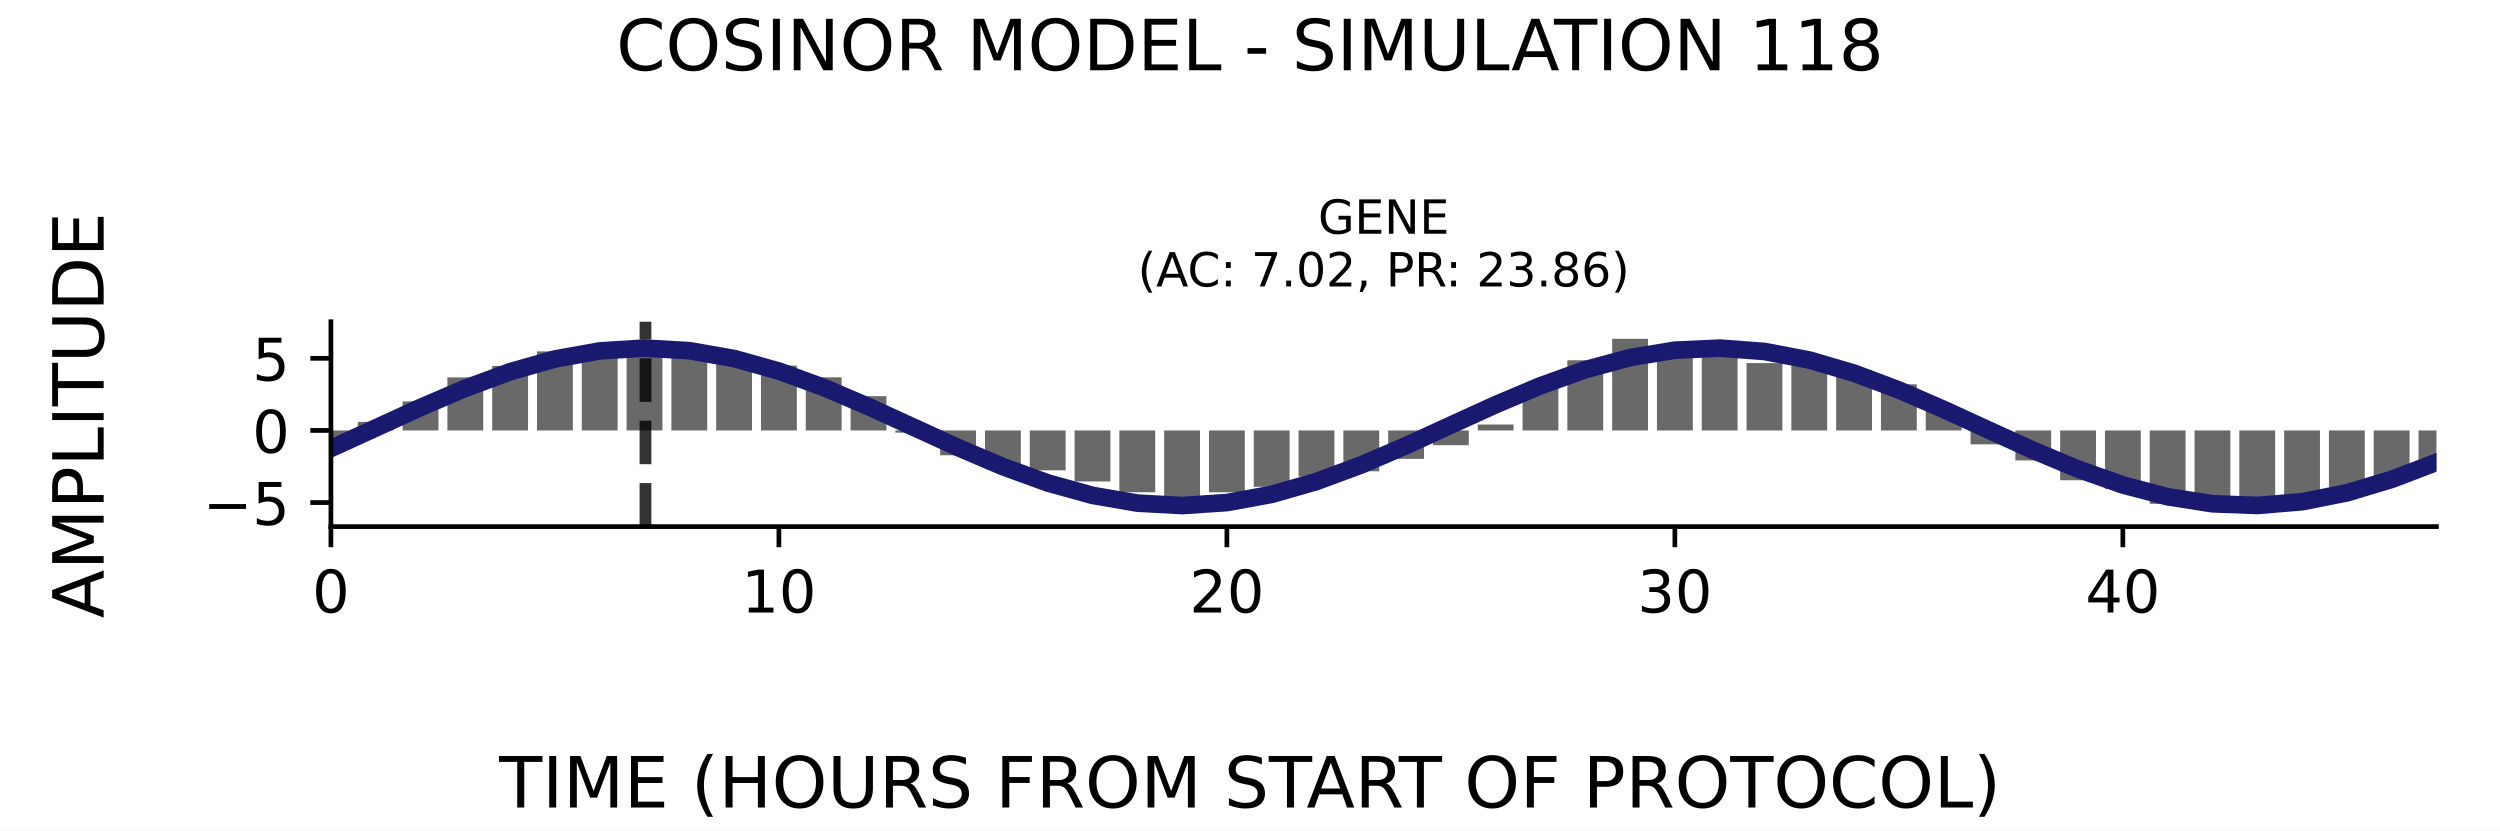
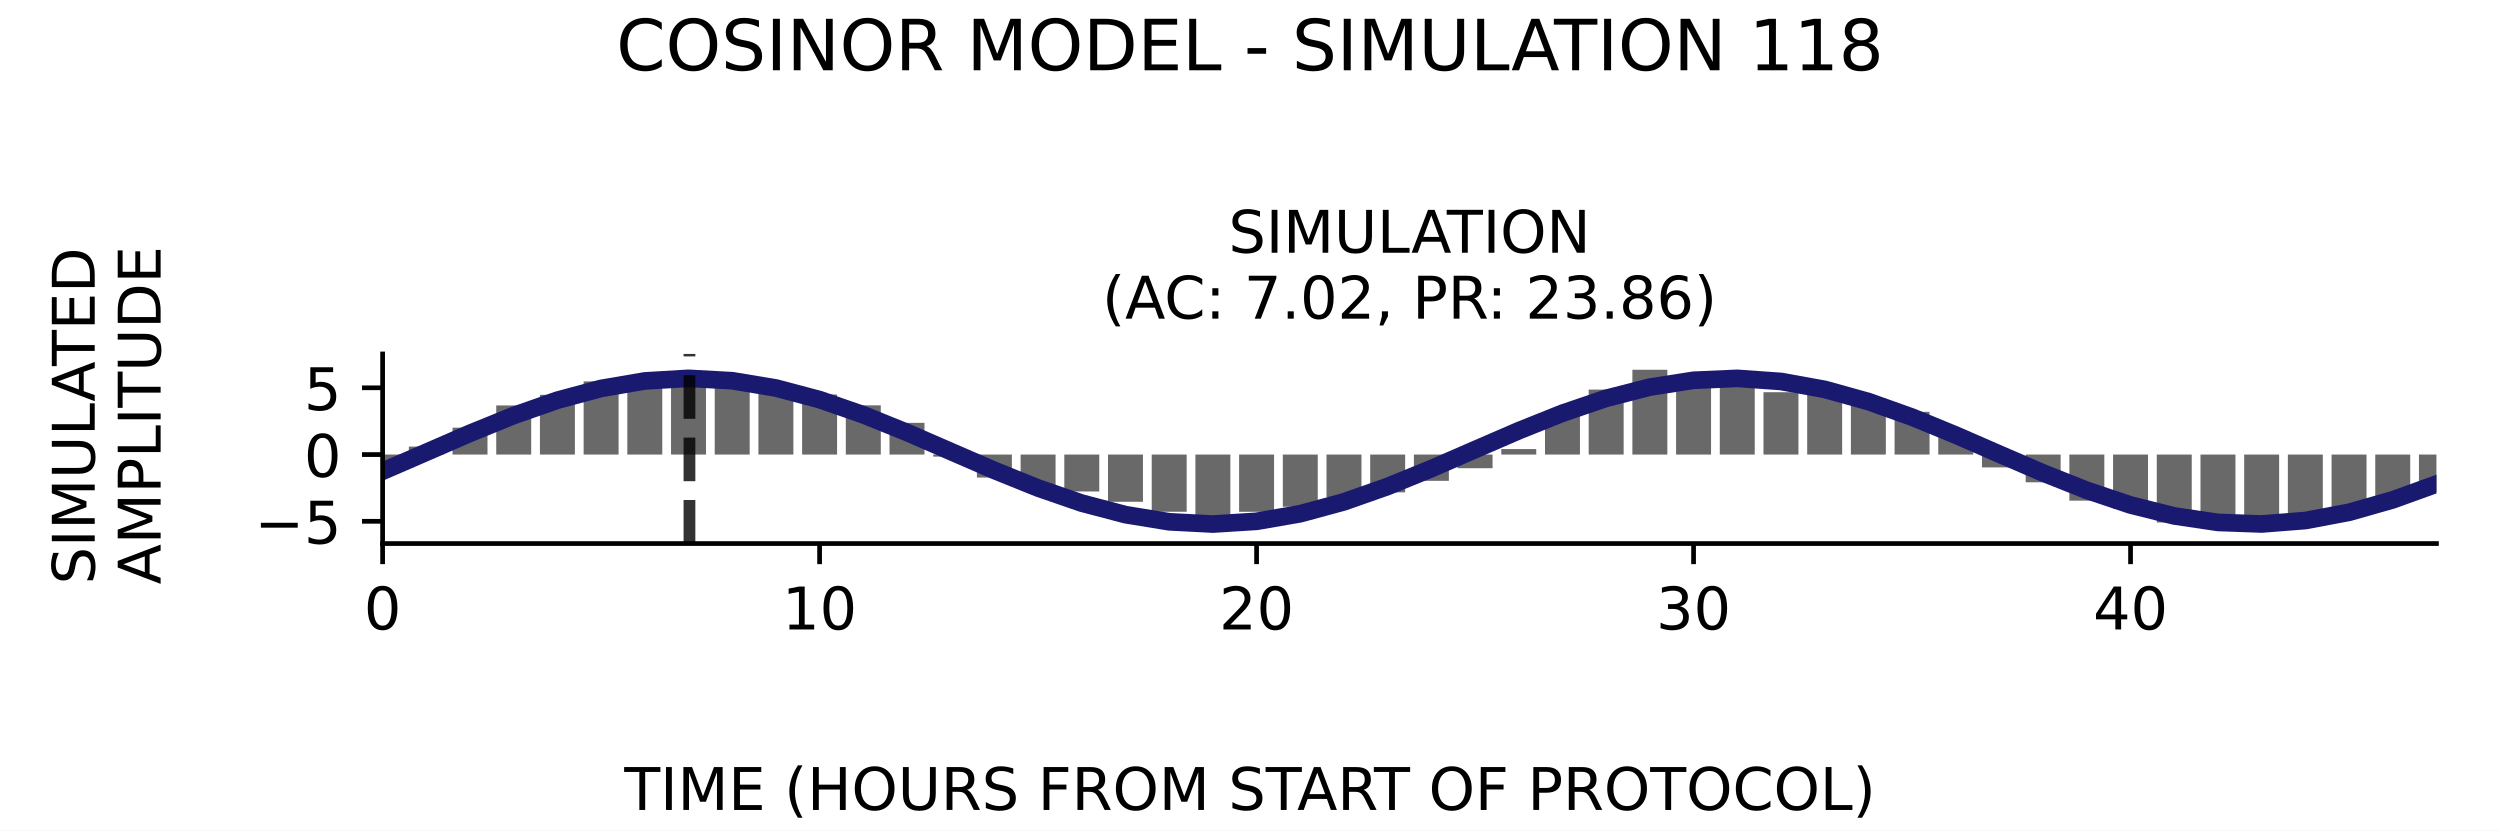
<svg xmlns="http://www.w3.org/2000/svg" xmlns:xlink="http://www.w3.org/1999/xlink" width="424.8pt" height="141.12pt" viewBox="0 0 424.8 141.12" version="1.1">
  <defs>
    <style type="text/css">*{stroke-linejoin: round; stroke-linecap: butt}</style>
  </defs>
  <g id="figure_1">
    <g id="patch_1">
      <path d="M 0 141.12  L 424.8 141.12  L 424.8 0  L 0 0  z " style="fill: #ffffff" />
    </g>
    <g id="axes_1">
      <g id="patch_2">
-         <path d="M 56.23 89.48  L 414 89.48  L 414 54.672  L 56.23 54.672  z " style="fill: #ffffff" />
+         <path d="M 65.014 92.36  L 414 92.36  L 414 60.144  L 65.014 60.144  z " style="fill: #ffffff" />
      </g>
      <g id="patch_3">
-         <path d="M 53.185 73.141  L 59.275 73.141  L 59.275 75.785  L 53.185 75.785  z " clip-path="url(#p30d9e17bf3)" style="fill: #696969" />
+         <path d="M 62.044 77.238  L 67.984 77.238  L 67.984 79.685  L 62.044 79.685  z " clip-path="url(#p17a1e6f618)" style="fill: #696969" />
      </g>
      <g id="patch_4">
-         <path d="M 60.797 73.141  L 66.887 73.141  L 66.887 71.679  L 60.797 71.679  z " clip-path="url(#p30d9e17bf3)" style="fill: #696969" />
+         <path d="M 69.469 77.238  L 75.409 77.238  L 75.409 75.885  L 69.469 75.885  z " clip-path="url(#p17a1e6f618)" style="fill: #696969" />
      </g>
      <g id="patch_5">
-         <path d="M 68.409 73.141  L 74.499 73.141  L 74.499 68.205  L 68.409 68.205  z " clip-path="url(#p30d9e17bf3)" style="fill: #696969" />
+         <path d="M 76.894 77.238  L 82.835 77.238  L 82.835 72.669  L 76.894 72.669  z " clip-path="url(#p17a1e6f618)" style="fill: #696969" />
      </g>
      <g id="patch_6">
-         <path d="M 76.022 73.141  L 82.111 73.141  L 82.111 64.124  L 76.022 64.124  z " clip-path="url(#p30d9e17bf3)" style="fill: #696969" />
+         <path d="M 84.32 77.238  L 90.26 77.238  L 90.26 68.893  L 84.32 68.893  z " clip-path="url(#p17a1e6f618)" style="fill: #696969" />
      </g>
      <g id="patch_7">
-         <path d="M 83.634 73.141  L 89.723 73.141  L 89.723 62.175  L 83.634 62.175  z " clip-path="url(#p30d9e17bf3)" style="fill: #696969" />
+         <path d="M 91.745 77.238  L 97.685 77.238  L 97.685 67.088  L 91.745 67.088  z " clip-path="url(#p17a1e6f618)" style="fill: #696969" />
      </g>
      <g id="patch_8">
-         <path d="M 91.246 73.141  L 97.335 73.141  L 97.335 59.709  L 91.246 59.709  z " clip-path="url(#p30d9e17bf3)" style="fill: #696969" />
+         <path d="M 99.17 77.238  L 105.11 77.238  L 105.11 64.805  L 99.17 64.805  z " clip-path="url(#p17a1e6f618)" style="fill: #696969" />
      </g>
      <g id="patch_9">
-         <path d="M 98.858 73.141  L 104.948 73.141  L 104.948 59.707  L 98.858 59.707  z " clip-path="url(#p30d9e17bf3)" style="fill: #696969" />
+         <path d="M 106.595 77.238  L 112.535 77.238  L 112.535 64.804  L 106.595 64.804  z " clip-path="url(#p17a1e6f618)" style="fill: #696969" />
      </g>
      <g id="patch_10">
-         <path d="M 106.47 73.141  L 112.56 73.141  L 112.56 59.63  L 106.47 59.63  z " clip-path="url(#p30d9e17bf3)" style="fill: #696969" />
+         <path d="M 114.021 77.238  L 119.961 77.238  L 119.961 64.733  L 114.021 64.733  z " clip-path="url(#p17a1e6f618)" style="fill: #696969" />
      </g>
      <g id="patch_11">
-         <path d="M 114.082 73.141  L 120.172 73.141  L 120.172 60.809  L 114.082 60.809  z " clip-path="url(#p30d9e17bf3)" style="fill: #696969" />
+         <path d="M 121.446 77.238  L 127.386 77.238  L 127.386 65.824  L 121.446 65.824  z " clip-path="url(#p17a1e6f618)" style="fill: #696969" />
      </g>
      <g id="patch_12">
-         <path d="M 121.694 73.141  L 127.784 73.141  L 127.784 61.361  L 121.694 61.361  z " clip-path="url(#p30d9e17bf3)" style="fill: #696969" />
+         <path d="M 128.871 77.238  L 134.811 77.238  L 134.811 66.335  L 128.871 66.335  z " clip-path="url(#p17a1e6f618)" style="fill: #696969" />
      </g>
      <g id="patch_13">
-         <path d="M 129.306 73.141  L 135.396 73.141  L 135.396 62.121  L 129.306 62.121  z " clip-path="url(#p30d9e17bf3)" style="fill: #696969" />
+         <path d="M 136.296 77.238  L 142.236 77.238  L 142.236 67.038  L 136.296 67.038  z " clip-path="url(#p17a1e6f618)" style="fill: #696969" />
      </g>
      <g id="patch_14">
-         <path d="M 136.919 73.141  L 143.008 73.141  L 143.008 64.106  L 136.919 64.106  z " clip-path="url(#p30d9e17bf3)" style="fill: #696969" />
+         <path d="M 143.721 77.238  L 149.662 77.238  L 149.662 68.876  L 143.721 68.876  z " clip-path="url(#p17a1e6f618)" style="fill: #696969" />
      </g>
      <g id="patch_15">
-         <path d="M 144.531 73.141  L 150.62 73.141  L 150.62 67.318  L 144.531 67.318  z " clip-path="url(#p30d9e17bf3)" style="fill: #696969" />
+         <path d="M 151.147 77.238  L 157.087 77.238  L 157.087 71.849  L 151.147 71.849  z " clip-path="url(#p17a1e6f618)" style="fill: #696969" />
      </g>
      <g id="patch_16">
-         <path d="M 152.143 73.141  L 158.233 73.141  L 158.233 73.52  L 152.143 73.52  z " clip-path="url(#p30d9e17bf3)" style="fill: #696969" />
+         <path d="M 158.572 77.238  L 164.512 77.238  L 164.512 77.589  L 158.572 77.589  z " clip-path="url(#p17a1e6f618)" style="fill: #696969" />
      </g>
      <g id="patch_17">
-         <path d="M 159.755 73.141  L 165.845 73.141  L 165.845 77.361  L 159.755 77.361  z " clip-path="url(#p30d9e17bf3)" style="fill: #696969" />
+         <path d="M 165.997 77.238  L 171.937 77.238  L 171.937 81.144  L 165.997 81.144  z " clip-path="url(#p17a1e6f618)" style="fill: #696969" />
      </g>
      <g id="patch_18">
-         <path d="M 167.367 73.141  L 173.457 73.141  L 173.457 79.718  L 167.367 79.718  z " clip-path="url(#p30d9e17bf3)" style="fill: #696969" />
+         <path d="M 173.422 77.238  L 179.363 77.238  L 179.363 83.325  L 173.422 83.325  z " clip-path="url(#p17a1e6f618)" style="fill: #696969" />
      </g>
      <g id="patch_19">
-         <path d="M 174.979 73.141  L 181.069 73.141  L 181.069 79.919  L 174.979 79.919  z " clip-path="url(#p30d9e17bf3)" style="fill: #696969" />
+         <path d="M 180.848 77.238  L 186.788 77.238  L 186.788 83.511  L 180.848 83.511  z " clip-path="url(#p17a1e6f618)" style="fill: #696969" />
      </g>
      <g id="patch_20">
-         <path d="M 182.591 73.141  L 188.681 73.141  L 188.681 81.812  L 182.591 81.812  z " clip-path="url(#p30d9e17bf3)" style="fill: #696969" />
+         <path d="M 188.273 77.238  L 194.213 77.238  L 194.213 85.263  L 188.273 85.263  z " clip-path="url(#p17a1e6f618)" style="fill: #696969" />
      </g>
      <g id="patch_21">
-         <path d="M 190.203 73.141  L 196.293 73.141  L 196.293 83.642  L 190.203 83.642  z " clip-path="url(#p30d9e17bf3)" style="fill: #696969" />
+         <path d="M 195.698 77.238  L 201.638 77.238  L 201.638 86.957  L 195.698 86.957  z " clip-path="url(#p17a1e6f618)" style="fill: #696969" />
      </g>
      <g id="patch_22">
-         <path d="M 197.816 73.141  L 203.905 73.141  L 203.905 85.219  L 197.816 85.219  z " clip-path="url(#p30d9e17bf3)" style="fill: #696969" />
+         <path d="M 203.123 77.238  L 209.064 77.238  L 209.064 88.416  L 203.123 88.416  z " clip-path="url(#p17a1e6f618)" style="fill: #696969" />
      </g>
      <g id="patch_23">
-         <path d="M 205.428 73.141  L 211.517 73.141  L 211.517 83.65  L 205.428 83.65  z " clip-path="url(#p30d9e17bf3)" style="fill: #696969" />
+         <path d="M 210.549 77.238  L 216.489 77.238  L 216.489 86.965  L 210.549 86.965  z " clip-path="url(#p17a1e6f618)" style="fill: #696969" />
      </g>
      <g id="patch_24">
-         <path d="M 213.04 73.141  L 219.13 73.141  L 219.13 82.718  L 213.04 82.718  z " clip-path="url(#p30d9e17bf3)" style="fill: #696969" />
+         <path d="M 217.974 77.238  L 223.914 77.238  L 223.914 86.102  L 217.974 86.102  z " clip-path="url(#p17a1e6f618)" style="fill: #696969" />
      </g>
      <g id="patch_25">
-         <path d="M 220.652 73.141  L 226.742 73.141  L 226.742 80.997  L 220.652 80.997  z " clip-path="url(#p30d9e17bf3)" style="fill: #696969" />
+         <path d="M 225.399 77.238  L 231.339 77.238  L 231.339 84.508  L 225.399 84.508  z " clip-path="url(#p17a1e6f618)" style="fill: #696969" />
      </g>
      <g id="patch_26">
-         <path d="M 228.264 73.141  L 234.354 73.141  L 234.354 80.081  L 228.264 80.081  z " clip-path="url(#p30d9e17bf3)" style="fill: #696969" />
+         <path d="M 232.824 77.238  L 238.764 77.238  L 238.764 83.661  L 232.824 83.661  z " clip-path="url(#p17a1e6f618)" style="fill: #696969" />
      </g>
      <g id="patch_27">
-         <path d="M 235.876 73.141  L 241.966 73.141  L 241.966 77.967  L 235.876 77.967  z " clip-path="url(#p30d9e17bf3)" style="fill: #696969" />
+         <path d="M 240.25 77.238  L 246.19 77.238  L 246.19 81.704  L 240.25 81.704  z " clip-path="url(#p17a1e6f618)" style="fill: #696969" />
      </g>
      <g id="patch_28">
-         <path d="M 243.488 73.141  L 249.578 73.141  L 249.578 75.648  L 243.488 75.648  z " clip-path="url(#p30d9e17bf3)" style="fill: #696969" />
+         <path d="M 247.675 77.238  L 253.615 77.238  L 253.615 79.558  L 247.675 79.558  z " clip-path="url(#p17a1e6f618)" style="fill: #696969" />
      </g>
      <g id="patch_29">
-         <path d="M 251.1 73.141  L 257.19 73.141  L 257.19 72.136  L 251.1 72.136  z " clip-path="url(#p30d9e17bf3)" style="fill: #696969" />
+         <path d="M 255.1 77.238  L 261.04 77.238  L 261.04 76.308  L 255.1 76.308  z " clip-path="url(#p17a1e6f618)" style="fill: #696969" />
      </g>
      <g id="patch_30">
-         <path d="M 258.713 73.141  L 264.802 73.141  L 264.802 65.937  L 258.713 65.937  z " clip-path="url(#p30d9e17bf3)" style="fill: #696969" />
+         <path d="M 262.525 77.238  L 268.465 77.238  L 268.465 70.57  L 262.525 70.57  z " clip-path="url(#p17a1e6f618)" style="fill: #696969" />
      </g>
      <g id="patch_31">
-         <path d="M 266.325 73.141  L 272.414 73.141  L 272.414 61.215  L 266.325 61.215  z " clip-path="url(#p30d9e17bf3)" style="fill: #696969" />
+         <path d="M 269.95 77.238  L 275.891 77.238  L 275.891 66.2  L 269.95 66.2  z " clip-path="url(#p17a1e6f618)" style="fill: #696969" />
      </g>
      <g id="patch_32">
-         <path d="M 273.937 73.141  L 280.027 73.141  L 280.027 57.573  L 273.937 57.573  z " clip-path="url(#p30d9e17bf3)" style="fill: #696969" />
+         <path d="M 277.376 77.238  L 283.316 77.238  L 283.316 62.829  L 277.376 62.829  z " clip-path="url(#p17a1e6f618)" style="fill: #696969" />
      </g>
      <g id="patch_33">
-         <path d="M 281.549 73.141  L 287.639 73.141  L 287.639 59.111  L 281.549 59.111  z " clip-path="url(#p30d9e17bf3)" style="fill: #696969" />
+         <path d="M 284.801 77.238  L 290.741 77.238  L 290.741 64.253  L 284.801 64.253  z " clip-path="url(#p17a1e6f618)" style="fill: #696969" />
      </g>
      <g id="patch_34">
-         <path d="M 289.161 73.141  L 295.251 73.141  L 295.251 59.95  L 289.161 59.95  z " clip-path="url(#p30d9e17bf3)" style="fill: #696969" />
+         <path d="M 292.226 77.238  L 298.166 77.238  L 298.166 65.029  L 292.226 65.029  z " clip-path="url(#p17a1e6f618)" style="fill: #696969" />
      </g>
      <g id="patch_35">
-         <path d="M 296.773 73.141  L 302.863 73.141  L 302.863 61.697  L 296.773 61.697  z " clip-path="url(#p30d9e17bf3)" style="fill: #696969" />
+         <path d="M 299.651 77.238  L 305.592 77.238  L 305.592 66.646  L 299.651 66.646  z " clip-path="url(#p17a1e6f618)" style="fill: #696969" />
      </g>
      <g id="patch_36">
-         <path d="M 304.385 73.141  L 310.475 73.141  L 310.475 62.008  L 304.385 62.008  z " clip-path="url(#p30d9e17bf3)" style="fill: #696969" />
+         <path d="M 307.077 77.238  L 313.017 77.238  L 313.017 66.933  L 307.077 66.933  z " clip-path="url(#p17a1e6f618)" style="fill: #696969" />
      </g>
      <g id="patch_37">
-         <path d="M 311.997 73.141  L 318.087 73.141  L 318.087 62.851  L 311.997 62.851  z " clip-path="url(#p30d9e17bf3)" style="fill: #696969" />
+         <path d="M 314.502 77.238  L 320.442 77.238  L 320.442 67.714  L 314.502 67.714  z " clip-path="url(#p17a1e6f618)" style="fill: #696969" />
      </g>
      <g id="patch_38">
-         <path d="M 319.61 73.141  L 325.699 73.141  L 325.699 65.302  L 319.61 65.302  z " clip-path="url(#p30d9e17bf3)" style="fill: #696969" />
+         <path d="M 321.927 77.238  L 327.867 77.238  L 327.867 69.983  L 321.927 69.983  z " clip-path="url(#p17a1e6f618)" style="fill: #696969" />
      </g>
      <g id="patch_39">
-         <path d="M 327.222 73.141  L 333.311 73.141  L 333.311 69.464  L 327.222 69.464  z " clip-path="url(#p30d9e17bf3)" style="fill: #696969" />
+         <path d="M 329.352 77.238  L 335.293 77.238  L 335.293 73.835  L 329.352 73.835  z " clip-path="url(#p17a1e6f618)" style="fill: #696969" />
      </g>
      <g id="patch_40">
-         <path d="M 334.834 73.141  L 340.924 73.141  L 340.924 75.5  L 334.834 75.5  z " clip-path="url(#p30d9e17bf3)" style="fill: #696969" />
+         <path d="M 336.778 77.238  L 342.718 77.238  L 342.718 79.421  L 336.778 79.421  z " clip-path="url(#p17a1e6f618)" style="fill: #696969" />
      </g>
      <g id="patch_41">
-         <path d="M 342.446 73.141  L 348.536 73.141  L 348.536 78.235  L 342.446 78.235  z " clip-path="url(#p30d9e17bf3)" style="fill: #696969" />
+         <path d="M 344.203 77.238  L 350.143 77.238  L 350.143 81.952  L 344.203 81.952  z " clip-path="url(#p17a1e6f618)" style="fill: #696969" />
      </g>
      <g id="patch_42">
-         <path d="M 350.058 73.141  L 356.148 73.141  L 356.148 81.603  L 350.058 81.603  z " clip-path="url(#p30d9e17bf3)" style="fill: #696969" />
+         <path d="M 351.628 77.238  L 357.568 77.238  L 357.568 85.07  L 351.628 85.07  z " clip-path="url(#p17a1e6f618)" style="fill: #696969" />
      </g>
      <g id="patch_43">
-         <path d="M 357.67 73.141  L 363.76 73.141  L 363.76 83.064  L 357.67 83.064  z " clip-path="url(#p30d9e17bf3)" style="fill: #696969" />
+         <path d="M 359.053 77.238  L 364.993 77.238  L 364.993 86.421  L 359.053 86.421  z " clip-path="url(#p17a1e6f618)" style="fill: #696969" />
      </g>
      <g id="patch_44">
-         <path d="M 365.282 73.141  L 371.372 73.141  L 371.372 85.615  L 365.282 85.615  z " clip-path="url(#p30d9e17bf3)" style="fill: #696969" />
+         <path d="M 366.479 77.238  L 372.419 77.238  L 372.419 88.783  L 366.479 88.783  z " clip-path="url(#p17a1e6f618)" style="fill: #696969" />
      </g>
      <g id="patch_45">
-         <path d="M 372.895 73.141  L 378.984 73.141  L 378.984 86.579  L 372.895 86.579  z " clip-path="url(#p30d9e17bf3)" style="fill: #696969" />
+         <path d="M 373.904 77.238  L 379.844 77.238  L 379.844 89.675  L 373.904 89.675  z " clip-path="url(#p17a1e6f618)" style="fill: #696969" />
      </g>
      <g id="patch_46">
-         <path d="M 380.507 73.141  L 386.596 73.141  L 386.596 86.446  L 380.507 86.446  z " clip-path="url(#p30d9e17bf3)" style="fill: #696969" />
+         <path d="M 381.329 77.238  L 387.269 77.238  L 387.269 89.552  L 381.329 89.552  z " clip-path="url(#p17a1e6f618)" style="fill: #696969" />
      </g>
      <g id="patch_47">
-         <path d="M 388.119 73.141  L 394.208 73.141  L 394.208 85.533  L 388.119 85.533  z " clip-path="url(#p30d9e17bf3)" style="fill: #696969" />
+         <path d="M 388.754 77.238  L 394.694 77.238  L 394.694 88.707  L 388.754 88.707  z " clip-path="url(#p17a1e6f618)" style="fill: #696969" />
      </g>
      <g id="patch_48">
-         <path d="M 395.731 73.141  L 401.821 73.141  L 401.821 82.833  L 395.731 82.833  z " clip-path="url(#p30d9e17bf3)" style="fill: #696969" />
+         <path d="M 396.179 77.238  L 402.12 77.238  L 402.12 86.208  L 396.179 86.208  z " clip-path="url(#p17a1e6f618)" style="fill: #696969" />
      </g>
      <g id="patch_49">
-         <path d="M 403.343 73.141  L 409.433 73.141  L 409.433 80.921  L 403.343 80.921  z " clip-path="url(#p30d9e17bf3)" style="fill: #696969" />
+         <path d="M 403.605 77.238  L 409.545 77.238  L 409.545 84.438  L 403.605 84.438  z " clip-path="url(#p17a1e6f618)" style="fill: #696969" />
      </g>
      <g id="patch_50">
-         <path d="M 410.955 73.141  L 417.045 73.141  L 417.045 80.006  L 410.955 80.006  z " clip-path="url(#p30d9e17bf3)" style="fill: #696969" />
+         <path d="M 411.03 77.238  L 416.97 77.238  L 416.97 83.591  L 411.03 83.591  z " clip-path="url(#p17a1e6f618)" style="fill: #696969" />
      </g>
      <g id="matplotlib.axis_1">
        <g id="xtick_1">
          <g id="line2d_1">
            <defs>
-               <path id="m5e775dc70c" d="M 0 0  L 0 3.5  " style="stroke: #000000; stroke-width: 0.8" />
+               <path id="m13b8c0cdf6" d="M 0 0  L 0 3.5  " style="stroke: #000000; stroke-width: 0.8" />
            </defs>
            <g>
-               <use xlink:href="#m5e775dc70c" x="56.23" y="89.48" style="stroke: #000000; stroke-width: 0.8" />
+               <use xlink:href="#m13b8c0cdf6" x="65.014" y="92.36" style="stroke: #000000; stroke-width: 0.8" />
            </g>
          </g>
          <g id="text_1">
-             <g transform="translate(53.04875 104.0784) scale(0.1 -0.1)">
+             <g transform="translate(61.83275 106.9584) scale(0.1 -0.1)">
              <defs>
                <path id="DejaVuSans-30" d="M 2034 4250  Q 1547 4250 1301 3770  Q 1056 3291 1056 2328  Q 1056 1369 1301 889  Q 1547 409 2034 409  Q 2525 409 2770 889  Q 3016 1369 3016 2328  Q 3016 3291 2770 3770  Q 2525 4250 2034 4250  z M 2034 4750  Q 2819 4750 3233 4129  Q 3647 3509 3647 2328  Q 3647 1150 3233 529  Q 2819 -91 2034 -91  Q 1250 -91 836 529  Q 422 1150 422 2328  Q 422 3509 836 4129  Q 1250 4750 2034 4750  z " transform="scale(0.015625)" />
              </defs>
              <use xlink:href="#DejaVuSans-30" />
            </g>
          </g>
        </g>
        <g id="xtick_2">
          <g id="line2d_2">
            <g>
-               <use xlink:href="#m5e775dc70c" x="132.351" y="89.48" style="stroke: #000000; stroke-width: 0.8" />
+               <use xlink:href="#m13b8c0cdf6" x="139.266" y="92.36" style="stroke: #000000; stroke-width: 0.8" />
            </g>
          </g>
          <g id="text_2">
-             <g transform="translate(125.9888 104.0784) scale(0.1 -0.1)">
+             <g transform="translate(132.9038 106.9584) scale(0.1 -0.1)">
              <defs>
                <path id="DejaVuSans-31" d="M 794 531  L 1825 531  L 1825 4091  L 703 3866  L 703 4441  L 1819 4666  L 2450 4666  L 2450 531  L 3481 531  L 3481 0  L 794 0  L 794 531  z " transform="scale(0.015625)" />
              </defs>
              <use xlink:href="#DejaVuSans-31" />
              <use xlink:href="#DejaVuSans-30" x="63.623" />
            </g>
          </g>
        </g>
        <g id="xtick_3">
          <g id="line2d_3">
            <g>
-               <use xlink:href="#m5e775dc70c" x="208.473" y="89.48" style="stroke: #000000; stroke-width: 0.8" />
+               <use xlink:href="#m13b8c0cdf6" x="213.519" y="92.36" style="stroke: #000000; stroke-width: 0.8" />
            </g>
          </g>
          <g id="text_3">
-             <g transform="translate(202.1101 104.0784) scale(0.1 -0.1)">
+             <g transform="translate(207.1562 106.9584) scale(0.1 -0.1)">
              <defs>
                <path id="DejaVuSans-32" d="M 1228 531  L 3431 531  L 3431 0  L 469 0  L 469 531  Q 828 903 1448 1529  Q 2069 2156 2228 2338  Q 2531 2678 2651 2914  Q 2772 3150 2772 3378  Q 2772 3750 2511 3984  Q 2250 4219 1831 4219  Q 1534 4219 1204 4116  Q 875 4013 500 3803  L 500 4441  Q 881 4594 1212 4672  Q 1544 4750 1819 4750  Q 2544 4750 2975 4387  Q 3406 4025 3406 3419  Q 3406 3131 3298 2873  Q 3191 2616 2906 2266  Q 2828 2175 2409 1742  Q 1991 1309 1228 531  z " transform="scale(0.015625)" />
              </defs>
              <use xlink:href="#DejaVuSans-32" />
              <use xlink:href="#DejaVuSans-30" x="63.623" />
            </g>
          </g>
        </g>
        <g id="xtick_4">
          <g id="line2d_4">
            <g>
-               <use xlink:href="#m5e775dc70c" x="284.594" y="89.48" style="stroke: #000000; stroke-width: 0.8" />
+               <use xlink:href="#m13b8c0cdf6" x="287.771" y="92.36" style="stroke: #000000; stroke-width: 0.8" />
            </g>
          </g>
          <g id="text_4">
-             <g transform="translate(278.2313 104.0784) scale(0.1 -0.1)">
+             <g transform="translate(281.4085 106.9584) scale(0.1 -0.1)">
              <defs>
                <path id="DejaVuSans-33" d="M 2597 2516  Q 3050 2419 3304 2112  Q 3559 1806 3559 1356  Q 3559 666 3084 287  Q 2609 -91 1734 -91  Q 1441 -91 1130 -33  Q 819 25 488 141  L 488 750  Q 750 597 1062 519  Q 1375 441 1716 441  Q 2309 441 2620 675  Q 2931 909 2931 1356  Q 2931 1769 2642 2001  Q 2353 2234 1838 2234  L 1294 2234  L 1294 2753  L 1863 2753  Q 2328 2753 2575 2939  Q 2822 3125 2822 3475  Q 2822 3834 2567 4026  Q 2313 4219 1838 4219  Q 1578 4219 1281 4162  Q 984 4106 628 3988  L 628 4550  Q 988 4650 1302 4700  Q 1616 4750 1894 4750  Q 2613 4750 3031 4423  Q 3450 4097 3450 3541  Q 3450 3153 3228 2886  Q 3006 2619 2597 2516  z " transform="scale(0.015625)" />
              </defs>
              <use xlink:href="#DejaVuSans-33" />
              <use xlink:href="#DejaVuSans-30" x="63.623" />
            </g>
          </g>
        </g>
        <g id="xtick_5">
          <g id="line2d_5">
            <g>
-               <use xlink:href="#m5e775dc70c" x="360.715" y="89.48" style="stroke: #000000; stroke-width: 0.8" />
+               <use xlink:href="#m13b8c0cdf6" x="362.023" y="92.36" style="stroke: #000000; stroke-width: 0.8" />
            </g>
          </g>
          <g id="text_5">
-             <g transform="translate(354.3526 104.0784) scale(0.1 -0.1)">
+             <g transform="translate(355.6609 106.9584) scale(0.1 -0.1)">
              <defs>
                <path id="DejaVuSans-34" d="M 2419 4116  L 825 1625  L 2419 1625  L 2419 4116  z M 2253 4666  L 3047 4666  L 3047 1625  L 3713 1625  L 3713 1100  L 3047 1100  L 3047 0  L 2419 0  L 2419 1100  L 313 1100  L 313 1709  L 2253 4666  z " transform="scale(0.015625)" />
              </defs>
              <use xlink:href="#DejaVuSans-34" />
              <use xlink:href="#DejaVuSans-30" x="63.623" />
            </g>
          </g>
        </g>
      </g>
      <g id="matplotlib.axis_2">
        <g id="ytick_1">
          <g id="line2d_6">
            <defs>
-               <path id="m8046f2d625" d="M 0 0  L -3.5 0  " style="stroke: #000000; stroke-width: 0.8" />
+               <path id="m0267d50171" d="M 0 0  L -3.5 0  " style="stroke: #000000; stroke-width: 0.8" />
            </defs>
            <g>
-               <use xlink:href="#m8046f2d625" x="56.23" y="85.398" style="stroke: #000000; stroke-width: 0.8" />
+               <use xlink:href="#m0267d50171" x="65.014" y="88.582" style="stroke: #000000; stroke-width: 0.8" />
            </g>
          </g>
          <g id="text_6">
-             <g transform="translate(34.48781 89.19698) scale(0.1 -0.1)">
+             <g transform="translate(43.27181 92.38096) scale(0.1 -0.1)">
              <defs>
                <path id="DejaVuSans-2212" d="M 678 2272  L 4684 2272  L 4684 1741  L 678 1741  L 678 2272  z " transform="scale(0.015625)" />
                <path id="DejaVuSans-35" d="M 691 4666  L 3169 4666  L 3169 4134  L 1269 4134  L 1269 2991  Q 1406 3038 1543 3061  Q 1681 3084 1819 3084  Q 2600 3084 3056 2656  Q 3513 2228 3513 1497  Q 3513 744 3044 326  Q 2575 -91 1722 -91  Q 1428 -91 1123 -41  Q 819 9 494 109  L 494 744  Q 775 591 1075 516  Q 1375 441 1709 441  Q 2250 441 2565 725  Q 2881 1009 2881 1497  Q 2881 1984 2565 2268  Q 2250 2553 1709 2553  Q 1456 2553 1204 2497  Q 953 2441 691 2322  L 691 4666  z " transform="scale(0.015625)" />
              </defs>
              <use xlink:href="#DejaVuSans-2212" />
              <use xlink:href="#DejaVuSans-35" x="83.789" />
            </g>
          </g>
        </g>
        <g id="ytick_2">
          <g id="line2d_7">
            <g>
-               <use xlink:href="#m8046f2d625" x="56.23" y="73.141" style="stroke: #000000; stroke-width: 0.8" />
+               <use xlink:href="#m0267d50171" x="65.014" y="77.238" style="stroke: #000000; stroke-width: 0.8" />
            </g>
          </g>
          <g id="text_7">
-             <g transform="translate(42.8675 76.94007) scale(0.1 -0.1)">
+             <g transform="translate(51.6515 81.03678) scale(0.1 -0.1)">
              <use xlink:href="#DejaVuSans-30" />
            </g>
          </g>
        </g>
        <g id="ytick_3">
          <g id="line2d_8">
            <g>
-               <use xlink:href="#m8046f2d625" x="56.23" y="60.884" style="stroke: #000000; stroke-width: 0.8" />
+               <use xlink:href="#m0267d50171" x="65.014" y="65.893" style="stroke: #000000; stroke-width: 0.8" />
            </g>
          </g>
          <g id="text_8">
-             <g transform="translate(42.8675 64.68317) scale(0.1 -0.1)">
+             <g transform="translate(51.6515 69.69259) scale(0.1 -0.1)">
              <use xlink:href="#DejaVuSans-35" />
            </g>
          </g>
        </g>
      </g>
      <g id="line2d_9">
-         <path d="M 56.23 76.201  L 63.842 72.726  L 71.454 69.237  L 79.066 65.974  L 86.679 63.164  L 94.291 60.999  L 101.903 59.628  L 109.515 59.147  L 117.127 59.588  L 124.739 60.921  L 132.351 63.054  L 139.963 65.84  L 147.576 69.088  L 155.188 72.572  L 162.8 76.052  L 170.412 79.29  L 178.024 82.061  L 185.636 84.175  L 193.248 85.486  L 200.86 85.903  L 208.473 85.397  L 216.085 84.005  L 223.697 81.82  L 231.309 78.995  L 238.921 75.724  L 246.533 72.232  L 254.145 68.761  L 261.757 65.549  L 269.37 62.818  L 276.982 60.756  L 284.594 59.506  L 292.206 59.153  L 299.818 59.722  L 307.43 61.174  L 315.042 63.409  L 322.654 66.272  L 330.267 69.566  L 337.879 73.065  L 345.491 76.526  L 353.103 79.711  L 360.715 82.401  L 368.327 84.41  L 375.939 85.599  L 383.551 85.887  L 391.164 85.254  L 398.776 83.744  L 406.388 81.459  L 414 78.559  " clip-path="url(#p30d9e17bf3)" style="fill: none; stroke: #191970; stroke-width: 3; stroke-linecap: square" />
+         <path d="M 65.014 80.07  L 72.439 76.853  L 79.864 73.624  L 87.29 70.605  L 94.715 68.003  L 102.14 65.999  L 109.565 64.731  L 116.991 64.286  L 124.416 64.694  L 131.841 65.928  L 139.266 67.902  L 146.692 70.481  L 154.117 73.486  L 161.542 76.711  L 168.967 79.932  L 176.393 82.929  L 183.818 85.494  L 191.243 87.45  L 198.668 88.663  L 206.093 89.049  L 213.519 88.581  L 220.944 87.292  L 228.369 85.271  L 235.794 82.656  L 243.22 79.628  L 250.645 76.397  L 258.07 73.184  L 265.495 70.211  L 272.921 67.683  L 280.346 65.775  L 287.771 64.618  L 295.196 64.291  L 302.621 64.818  L 310.047 66.162  L 317.472 68.23  L 324.897 70.88  L 332.322 73.929  L 339.748 77.167  L 347.173 80.37  L 354.598 83.318  L 362.023 85.808  L 369.449 87.667  L 376.874 88.768  L 384.299 89.035  L 391.724 88.449  L 399.15 87.051  L 406.575 84.937  L 414 82.253  " clip-path="url(#p17a1e6f618)" style="fill: none; stroke: #191970; stroke-width: 3; stroke-linecap: square" />
      </g>
      <g id="line2d_10">
-         <path d="M 109.681 89.48  L 109.681 54.672  " clip-path="url(#p30d9e17bf3)" style="fill: none; stroke-dasharray: 7.4,3.2; stroke-dashoffset: 0; stroke: #000000; stroke-opacity: 0.8; stroke-width: 2" />
+         <path d="M 117.153 92.36  L 117.153 60.144  " clip-path="url(#p17a1e6f618)" style="fill: none; stroke-dasharray: 7.4,3.2; stroke-dashoffset: 0; stroke: #000000; stroke-opacity: 0.8; stroke-width: 2" />
      </g>
      <g id="patch_51">
-         <path d="M 56.23 89.48  L 56.23 54.672  " style="fill: none; stroke: #000000; stroke-width: 0.8; stroke-linejoin: miter; stroke-linecap: square" />
+         <path d="M 65.014 92.36  L 65.014 60.144  " style="fill: none; stroke: #000000; stroke-width: 0.8; stroke-linejoin: miter; stroke-linecap: square" />
      </g>
      <g id="patch_52">
-         <path d="M 56.23 89.48  L 414 89.48  " style="fill: none; stroke: #000000; stroke-width: 0.8; stroke-linejoin: miter; stroke-linecap: square" />
+         <path d="M 65.014 92.36  L 414 92.36  " style="fill: none; stroke: #000000; stroke-width: 0.8; stroke-linejoin: miter; stroke-linecap: square" />
      </g>
      <g id="text_9">
-         <g transform="translate(223.9681 39.71375) scale(0.08 -0.08)">
+         <g transform="translate(208.7476 42.94619) scale(0.1 -0.1)">
          <defs>
-             <path id="DejaVuSans-47" d="M 3809 666  L 3809 1919  L 2778 1919  L 2778 2438  L 4434 2438  L 4434 434  Q 4069 175 3628 42  Q 3188 -91 2688 -91  Q 1594 -91 976 548  Q 359 1188 359 2328  Q 359 3472 976 4111  Q 1594 4750 2688 4750  Q 3144 4750 3555 4637  Q 3966 4525 4313 4306  L 4313 3634  Q 3963 3931 3569 4081  Q 3175 4231 2741 4231  Q 1884 4231 1454 3753  Q 1025 3275 1025 2328  Q 1025 1384 1454 906  Q 1884 428 2741 428  Q 3075 428 3337 486  Q 3600 544 3809 666  z " transform="scale(0.015625)" />
-             <path id="DejaVuSans-45" d="M 628 4666  L 3578 4666  L 3578 4134  L 1259 4134  L 1259 2753  L 3481 2753  L 3481 2222  L 1259 2222  L 1259 531  L 3634 531  L 3634 0  L 628 0  L 628 4666  z " transform="scale(0.015625)" />
+             <path id="DejaVuSans-53" d="M 3425 4513  L 3425 3897  Q 3066 4069 2747 4153  Q 2428 4238 2131 4238  Q 1616 4238 1336 4038  Q 1056 3838 1056 3469  Q 1056 3159 1242 3001  Q 1428 2844 1947 2747  L 2328 2669  Q 3034 2534 3370 2195  Q 3706 1856 3706 1288  Q 3706 609 3251 259  Q 2797 -91 1919 -91  Q 1588 -91 1214 -16  Q 841 59 441 206  L 441 856  Q 825 641 1194 531  Q 1563 422 1919 422  Q 2459 422 2753 634  Q 3047 847 3047 1241  Q 3047 1584 2836 1778  Q 2625 1972 2144 2069  L 1759 2144  Q 1053 2284 737 2584  Q 422 2884 422 3419  Q 422 4038 858 4394  Q 1294 4750 2059 4750  Q 2388 4750 2728 4690  Q 3069 4631 3425 4513  z " transform="scale(0.015625)" />
+             <path id="DejaVuSans-49" d="M 628 4666  L 1259 4666  L 1259 0  L 628 0  L 628 4666  z " transform="scale(0.015625)" />
+             <path id="DejaVuSans-4d" d="M 628 4666  L 1569 4666  L 2759 1491  L 3956 4666  L 4897 4666  L 4897 0  L 4281 0  L 4281 4097  L 3078 897  L 2444 897  L 1241 4097  L 1241 0  L 628 0  L 628 4666  z " transform="scale(0.015625)" />
+             <path id="DejaVuSans-55" d="M 556 4666  L 1191 4666  L 1191 1831  Q 1191 1081 1462 751  Q 1734 422 2344 422  Q 2950 422 3222 751  Q 3494 1081 3494 1831  L 3494 4666  L 4128 4666  L 4128 1753  Q 4128 841 3676 375  Q 3225 -91 2344 -91  Q 1459 -91 1007 375  Q 556 841 556 1753  L 556 4666  z " transform="scale(0.015625)" />
+             <path id="DejaVuSans-4c" d="M 628 4666  L 1259 4666  L 1259 531  L 3531 531  L 3531 0  L 628 0  L 628 4666  z " transform="scale(0.015625)" />
+             <path id="DejaVuSans-41" d="M 2188 4044  L 1331 1722  L 3047 1722  L 2188 4044  z M 1831 4666  L 2547 4666  L 4325 0  L 3669 0  L 3244 1197  L 1141 1197  L 716 0  L 50 0  L 1831 4666  z " transform="scale(0.015625)" />
+             <path id="DejaVuSans-54" d="M -19 4666  L 3928 4666  L 3928 4134  L 2272 4134  L 2272 0  L 1638 0  L 1638 4134  L -19 4134  L -19 4666  z " transform="scale(0.015625)" />
+             <path id="DejaVuSans-4f" d="M 2522 4238  Q 1834 4238 1429 3725  Q 1025 3213 1025 2328  Q 1025 1447 1429 934  Q 1834 422 2522 422  Q 3209 422 3611 934  Q 4013 1447 4013 2328  Q 4013 3213 3611 3725  Q 3209 4238 2522 4238  z M 2522 4750  Q 3503 4750 4090 4092  Q 4678 3434 4678 2328  Q 4678 1225 4090 567  Q 3503 -91 2522 -91  Q 1538 -91 948 565  Q 359 1222 359 2328  Q 359 3434 948 4092  Q 1538 4750 2522 4750  z " transform="scale(0.015625)" />
            <path id="DejaVuSans-4e" d="M 628 4666  L 1478 4666  L 3547 763  L 3547 4666  L 4159 4666  L 4159 0  L 3309 0  L 1241 3903  L 1241 0  L 628 0  L 628 4666  z " transform="scale(0.015625)" />
          </defs>
-           <use xlink:href="#DejaVuSans-47" />
-           <use xlink:href="#DejaVuSans-45" x="77.49" />
-           <use xlink:href="#DejaVuSans-4e" x="140.674" />
-           <use xlink:href="#DejaVuSans-45" x="215.479" />
-         </g>
-         <g transform="translate(193.3306 48.672) scale(0.08 -0.08)">
+           <use xlink:href="#DejaVuSans-53" />
+           <use xlink:href="#DejaVuSans-49" x="63.477" />
+           <use xlink:href="#DejaVuSans-4d" x="92.969" />
+           <use xlink:href="#DejaVuSans-55" x="179.248" />
+           <use xlink:href="#DejaVuSans-4c" x="252.441" />
+           <use xlink:href="#DejaVuSans-41" x="310.404" />
+           <use xlink:href="#DejaVuSans-54" x="371.062" />
+           <use xlink:href="#DejaVuSans-49" x="432.146" />
+           <use xlink:href="#DejaVuSans-4f" x="461.639" />
+           <use xlink:href="#DejaVuSans-4e" x="540.35" />
+         </g>
+         <g transform="translate(187.2765 54.144) scale(0.1 -0.1)">
          <defs>
            <path id="DejaVuSans-28" d="M 1984 4856  Q 1566 4138 1362 3434  Q 1159 2731 1159 2009  Q 1159 1288 1364 580  Q 1569 -128 1984 -844  L 1484 -844  Q 1016 -109 783 600  Q 550 1309 550 2009  Q 550 2706 781 3412  Q 1013 4119 1484 4856  L 1984 4856  z " transform="scale(0.015625)" />
-             <path id="DejaVuSans-41" d="M 2188 4044  L 1331 1722  L 3047 1722  L 2188 4044  z M 1831 4666  L 2547 4666  L 4325 0  L 3669 0  L 3244 1197  L 1141 1197  L 716 0  L 50 0  L 1831 4666  z " transform="scale(0.015625)" />
            <path id="DejaVuSans-43" d="M 4122 4306  L 4122 3641  Q 3803 3938 3442 4084  Q 3081 4231 2675 4231  Q 1875 4231 1450 3742  Q 1025 3253 1025 2328  Q 1025 1406 1450 917  Q 1875 428 2675 428  Q 3081 428 3442 575  Q 3803 722 4122 1019  L 4122 359  Q 3791 134 3420 21  Q 3050 -91 2638 -91  Q 1578 -91 968 557  Q 359 1206 359 2328  Q 359 3453 968 4101  Q 1578 4750 2638 4750  Q 3056 4750 3426 4639  Q 3797 4528 4122 4306  z " transform="scale(0.015625)" />
            <path id="DejaVuSans-3a" d="M 750 794  L 1409 794  L 1409 0  L 750 0  L 750 794  z M 750 3309  L 1409 3309  L 1409 2516  L 750 2516  L 750 3309  z " transform="scale(0.015625)" />
            <path id="DejaVuSans-20" transform="scale(0.015625)" />
            <path id="DejaVuSans-37" d="M 525 4666  L 3525 4666  L 3525 4397  L 1831 0  L 1172 0  L 2766 4134  L 525 4134  L 525 4666  z " transform="scale(0.015625)" />
            <path id="DejaVuSans-2e" d="M 684 794  L 1344 794  L 1344 0  L 684 0  L 684 794  z " transform="scale(0.015625)" />
            <path id="DejaVuSans-2c" d="M 750 794  L 1409 794  L 1409 256  L 897 -744  L 494 -744  L 750 256  L 750 794  z " transform="scale(0.015625)" />
            <path id="DejaVuSans-50" d="M 1259 4147  L 1259 2394  L 2053 2394  Q 2494 2394 2734 2622  Q 2975 2850 2975 3272  Q 2975 3691 2734 3919  Q 2494 4147 2053 4147  L 1259 4147  z M 628 4666  L 2053 4666  Q 2838 4666 3239 4311  Q 3641 3956 3641 3272  Q 3641 2581 3239 2228  Q 2838 1875 2053 1875  L 1259 1875  L 1259 0  L 628 0  L 628 4666  z " transform="scale(0.015625)" />
            <path id="DejaVuSans-52" d="M 2841 2188  Q 3044 2119 3236 1894  Q 3428 1669 3622 1275  L 4263 0  L 3584 0  L 2988 1197  Q 2756 1666 2539 1819  Q 2322 1972 1947 1972  L 1259 1972  L 1259 0  L 628 0  L 628 4666  L 2053 4666  Q 2853 4666 3247 4331  Q 3641 3997 3641 3322  Q 3641 2881 3436 2590  Q 3231 2300 2841 2188  z M 1259 4147  L 1259 2491  L 2053 2491  Q 2509 2491 2742 2702  Q 2975 2913 2975 3322  Q 2975 3731 2742 3939  Q 2509 4147 2053 4147  L 1259 4147  z " transform="scale(0.015625)" />
            <path id="DejaVuSans-38" d="M 2034 2216  Q 1584 2216 1326 1975  Q 1069 1734 1069 1313  Q 1069 891 1326 650  Q 1584 409 2034 409  Q 2484 409 2743 651  Q 3003 894 3003 1313  Q 3003 1734 2745 1975  Q 2488 2216 2034 2216  z M 1403 2484  Q 997 2584 770 2862  Q 544 3141 544 3541  Q 544 4100 942 4425  Q 1341 4750 2034 4750  Q 2731 4750 3128 4425  Q 3525 4100 3525 3541  Q 3525 3141 3298 2862  Q 3072 2584 2669 2484  Q 3125 2378 3379 2068  Q 3634 1759 3634 1313  Q 3634 634 3220 271  Q 2806 -91 2034 -91  Q 1263 -91 848 271  Q 434 634 434 1313  Q 434 1759 690 2068  Q 947 2378 1403 2484  z M 1172 3481  Q 1172 3119 1398 2916  Q 1625 2713 2034 2713  Q 2441 2713 2670 2916  Q 2900 3119 2900 3481  Q 2900 3844 2670 4047  Q 2441 4250 2034 4250  Q 1625 4250 1398 4047  Q 1172 3844 1172 3481  z " transform="scale(0.015625)" />
            <path id="DejaVuSans-36" d="M 2113 2584  Q 1688 2584 1439 2293  Q 1191 2003 1191 1497  Q 1191 994 1439 701  Q 1688 409 2113 409  Q 2538 409 2786 701  Q 3034 994 3034 1497  Q 3034 2003 2786 2293  Q 2538 2584 2113 2584  z M 3366 4563  L 3366 3988  Q 3128 4100 2886 4159  Q 2644 4219 2406 4219  Q 1781 4219 1451 3797  Q 1122 3375 1075 2522  Q 1259 2794 1537 2939  Q 1816 3084 2150 3084  Q 2853 3084 3261 2657  Q 3669 2231 3669 1497  Q 3669 778 3244 343  Q 2819 -91 2113 -91  Q 1303 -91 875 529  Q 447 1150 447 2328  Q 447 3434 972 4092  Q 1497 4750 2381 4750  Q 2619 4750 2861 4703  Q 3103 4656 3366 4563  z " transform="scale(0.015625)" />
            <path id="DejaVuSans-29" d="M 513 4856  L 1013 4856  Q 1481 4119 1714 3412  Q 1947 2706 1947 2009  Q 1947 1309 1714 600  Q 1481 -109 1013 -844  L 513 -844  Q 928 -128 1133 580  Q 1338 1288 1338 2009  Q 1338 2731 1133 3434  Q 928 4138 513 4856  z " transform="scale(0.015625)" />
          </defs>
          <use xlink:href="#DejaVuSans-28" />
          <use xlink:href="#DejaVuSans-41" x="39.014" />
          <use xlink:href="#DejaVuSans-43" x="105.672" />
          <use xlink:href="#DejaVuSans-3a" x="175.496" />
          <use xlink:href="#DejaVuSans-20" x="209.188" />
          <use xlink:href="#DejaVuSans-37" x="240.975" />
          <use xlink:href="#DejaVuSans-2e" x="304.598" />
          <use xlink:href="#DejaVuSans-30" x="336.385" />
          <use xlink:href="#DejaVuSans-32" x="400.008" />
          <use xlink:href="#DejaVuSans-2c" x="463.631" />
          <use xlink:href="#DejaVuSans-20" x="495.418" />
          <use xlink:href="#DejaVuSans-50" x="527.205" />
          <use xlink:href="#DejaVuSans-52" x="587.508" />
          <use xlink:href="#DejaVuSans-3a" x="653.865" />
          <use xlink:href="#DejaVuSans-20" x="687.557" />
          <use xlink:href="#DejaVuSans-32" x="719.344" />
          <use xlink:href="#DejaVuSans-33" x="782.967" />
          <use xlink:href="#DejaVuSans-2e" x="846.59" />
          <use xlink:href="#DejaVuSans-38" x="878.377" />
          <use xlink:href="#DejaVuSans-36" x="942" />
          <use xlink:href="#DejaVuSans-29" x="1005.623" />
        </g>
      </g>
    </g>
    <g id="text_10">
      <g transform="translate(104.7169 11.94052) scale(0.12 -0.12)">
        <defs>
-           <path id="DejaVuSans-4f" d="M 2522 4238  Q 1834 4238 1429 3725  Q 1025 3213 1025 2328  Q 1025 1447 1429 934  Q 1834 422 2522 422  Q 3209 422 3611 934  Q 4013 1447 4013 2328  Q 4013 3213 3611 3725  Q 3209 4238 2522 4238  z M 2522 4750  Q 3503 4750 4090 4092  Q 4678 3434 4678 2328  Q 4678 1225 4090 567  Q 3503 -91 2522 -91  Q 1538 -91 948 565  Q 359 1222 359 2328  Q 359 3434 948 4092  Q 1538 4750 2522 4750  z " transform="scale(0.015625)" />
-           <path id="DejaVuSans-53" d="M 3425 4513  L 3425 3897  Q 3066 4069 2747 4153  Q 2428 4238 2131 4238  Q 1616 4238 1336 4038  Q 1056 3838 1056 3469  Q 1056 3159 1242 3001  Q 1428 2844 1947 2747  L 2328 2669  Q 3034 2534 3370 2195  Q 3706 1856 3706 1288  Q 3706 609 3251 259  Q 2797 -91 1919 -91  Q 1588 -91 1214 -16  Q 841 59 441 206  L 441 856  Q 825 641 1194 531  Q 1563 422 1919 422  Q 2459 422 2753 634  Q 3047 847 3047 1241  Q 3047 1584 2836 1778  Q 2625 1972 2144 2069  L 1759 2144  Q 1053 2284 737 2584  Q 422 2884 422 3419  Q 422 4038 858 4394  Q 1294 4750 2059 4750  Q 2388 4750 2728 4690  Q 3069 4631 3425 4513  z " transform="scale(0.015625)" />
-           <path id="DejaVuSans-49" d="M 628 4666  L 1259 4666  L 1259 0  L 628 0  L 628 4666  z " transform="scale(0.015625)" />
-           <path id="DejaVuSans-4d" d="M 628 4666  L 1569 4666  L 2759 1491  L 3956 4666  L 4897 4666  L 4897 0  L 4281 0  L 4281 4097  L 3078 897  L 2444 897  L 1241 4097  L 1241 0  L 628 0  L 628 4666  z " transform="scale(0.015625)" />
          <path id="DejaVuSans-44" d="M 1259 4147  L 1259 519  L 2022 519  Q 2988 519 3436 956  Q 3884 1394 3884 2338  Q 3884 3275 3436 3711  Q 2988 4147 2022 4147  L 1259 4147  z M 628 4666  L 1925 4666  Q 3281 4666 3915 4102  Q 4550 3538 4550 2338  Q 4550 1131 3912 565  Q 3275 0 1925 0  L 628 0  L 628 4666  z " transform="scale(0.015625)" />
-           <path id="DejaVuSans-4c" d="M 628 4666  L 1259 4666  L 1259 531  L 3531 531  L 3531 0  L 628 0  L 628 4666  z " transform="scale(0.015625)" />
+           <path id="DejaVuSans-45" d="M 628 4666  L 3578 4666  L 3578 4134  L 1259 4134  L 1259 2753  L 3481 2753  L 3481 2222  L 1259 2222  L 1259 531  L 3634 531  L 3634 0  L 628 0  L 628 4666  z " transform="scale(0.015625)" />
          <path id="DejaVuSans-2d" d="M 313 2009  L 1997 2009  L 1997 1497  L 313 1497  L 313 2009  z " transform="scale(0.015625)" />
-           <path id="DejaVuSans-55" d="M 556 4666  L 1191 4666  L 1191 1831  Q 1191 1081 1462 751  Q 1734 422 2344 422  Q 2950 422 3222 751  Q 3494 1081 3494 1831  L 3494 4666  L 4128 4666  L 4128 1753  Q 4128 841 3676 375  Q 3225 -91 2344 -91  Q 1459 -91 1007 375  Q 556 841 556 1753  L 556 4666  z " transform="scale(0.015625)" />
-           <path id="DejaVuSans-54" d="M -19 4666  L 3928 4666  L 3928 4134  L 2272 4134  L 2272 0  L 1638 0  L 1638 4134  L -19 4134  L -19 4666  z " transform="scale(0.015625)" />
        </defs>
        <use xlink:href="#DejaVuSans-43" />
        <use xlink:href="#DejaVuSans-4f" x="69.824" />
        <use xlink:href="#DejaVuSans-53" x="148.535" />
        <use xlink:href="#DejaVuSans-49" x="212.012" />
        <use xlink:href="#DejaVuSans-4e" x="241.504" />
        <use xlink:href="#DejaVuSans-4f" x="316.309" />
        <use xlink:href="#DejaVuSans-52" x="395.02" />
        <use xlink:href="#DejaVuSans-20" x="464.502" />
        <use xlink:href="#DejaVuSans-4d" x="496.289" />
        <use xlink:href="#DejaVuSans-4f" x="582.568" />
        <use xlink:href="#DejaVuSans-44" x="661.279" />
        <use xlink:href="#DejaVuSans-45" x="738.281" />
        <use xlink:href="#DejaVuSans-4c" x="801.465" />
        <use xlink:href="#DejaVuSans-20" x="857.178" />
        <use xlink:href="#DejaVuSans-2d" x="888.965" />
        <use xlink:href="#DejaVuSans-20" x="925.049" />
        <use xlink:href="#DejaVuSans-53" x="956.836" />
        <use xlink:href="#DejaVuSans-49" x="1020.312" />
        <use xlink:href="#DejaVuSans-4d" x="1049.805" />
        <use xlink:href="#DejaVuSans-55" x="1136.084" />
        <use xlink:href="#DejaVuSans-4c" x="1209.277" />
        <use xlink:href="#DejaVuSans-41" x="1267.24" />
        <use xlink:href="#DejaVuSans-54" x="1327.898" />
        <use xlink:href="#DejaVuSans-49" x="1388.982" />
        <use xlink:href="#DejaVuSans-4f" x="1418.475" />
        <use xlink:href="#DejaVuSans-4e" x="1497.186" />
        <use xlink:href="#DejaVuSans-20" x="1571.99" />
        <use xlink:href="#DejaVuSans-31" x="1603.777" />
        <use xlink:href="#DejaVuSans-31" x="1667.4" />
        <use xlink:href="#DejaVuSans-38" x="1731.023" />
      </g>
    </g>
    <g id="text_11">
-       <g transform="translate(84.81656 137.2132) scale(0.12 -0.12)">
+       <g transform="translate(106.0805 137.6291) scale(0.1 -0.1)">
        <defs>
          <path id="DejaVuSans-48" d="M 628 4666  L 1259 4666  L 1259 2753  L 3553 2753  L 3553 4666  L 4184 4666  L 4184 0  L 3553 0  L 3553 2222  L 1259 2222  L 1259 0  L 628 0  L 628 4666  z " transform="scale(0.015625)" />
          <path id="DejaVuSans-46" d="M 628 4666  L 3309 4666  L 3309 4134  L 1259 4134  L 1259 2759  L 3109 2759  L 3109 2228  L 1259 2228  L 1259 0  L 628 0  L 628 4666  z " transform="scale(0.015625)" />
        </defs>
        <use xlink:href="#DejaVuSans-54" />
        <use xlink:href="#DejaVuSans-49" x="61.084" />
        <use xlink:href="#DejaVuSans-4d" x="90.576" />
        <use xlink:href="#DejaVuSans-45" x="176.855" />
        <use xlink:href="#DejaVuSans-20" x="240.039" />
        <use xlink:href="#DejaVuSans-28" x="271.826" />
        <use xlink:href="#DejaVuSans-48" x="310.84" />
        <use xlink:href="#DejaVuSans-4f" x="386.035" />
        <use xlink:href="#DejaVuSans-55" x="464.746" />
        <use xlink:href="#DejaVuSans-52" x="537.939" />
        <use xlink:href="#DejaVuSans-53" x="607.422" />
        <use xlink:href="#DejaVuSans-20" x="670.898" />
        <use xlink:href="#DejaVuSans-46" x="702.686" />
        <use xlink:href="#DejaVuSans-52" x="760.205" />
        <use xlink:href="#DejaVuSans-4f" x="829.688" />
        <use xlink:href="#DejaVuSans-4d" x="908.398" />
        <use xlink:href="#DejaVuSans-20" x="994.678" />
        <use xlink:href="#DejaVuSans-53" x="1026.465" />
        <use xlink:href="#DejaVuSans-54" x="1089.941" />
        <use xlink:href="#DejaVuSans-41" x="1143.275" />
        <use xlink:href="#DejaVuSans-52" x="1211.684" />
        <use xlink:href="#DejaVuSans-54" x="1273.916" />
        <use xlink:href="#DejaVuSans-20" x="1335" />
        <use xlink:href="#DejaVuSans-4f" x="1366.787" />
        <use xlink:href="#DejaVuSans-46" x="1445.498" />
        <use xlink:href="#DejaVuSans-20" x="1503.018" />
        <use xlink:href="#DejaVuSans-50" x="1534.805" />
        <use xlink:href="#DejaVuSans-52" x="1595.107" />
        <use xlink:href="#DejaVuSans-4f" x="1664.59" />
        <use xlink:href="#DejaVuSans-54" x="1743.301" />
        <use xlink:href="#DejaVuSans-4f" x="1804.385" />
        <use xlink:href="#DejaVuSans-43" x="1883.096" />
        <use xlink:href="#DejaVuSans-4f" x="1952.92" />
        <use xlink:href="#DejaVuSans-4c" x="2031.631" />
        <use xlink:href="#DejaVuSans-29" x="2087.344" />
      </g>
    </g>
    <g id="text_12">
-       <g transform="translate(17.61413 105.0394) rotate(-90) scale(0.12 -0.12)">
+       <g transform="translate(16.09444 99.29281) rotate(-90) scale(0.1 -0.1)">
+         <use xlink:href="#DejaVuSans-53" />
+         <use xlink:href="#DejaVuSans-49" x="63.477" />
+         <use xlink:href="#DejaVuSans-4d" x="92.969" />
+         <use xlink:href="#DejaVuSans-55" x="179.248" />
+         <use xlink:href="#DejaVuSans-4c" x="252.441" />
+         <use xlink:href="#DejaVuSans-41" x="310.404" />
+         <use xlink:href="#DejaVuSans-54" x="371.062" />
+         <use xlink:href="#DejaVuSans-45" x="432.146" />
+         <use xlink:href="#DejaVuSans-44" x="495.33" />
+       </g>
+       <g transform="translate(27.29225 99.29281) rotate(-90) scale(0.1 -0.1)">
        <use xlink:href="#DejaVuSans-41" />
        <use xlink:href="#DejaVuSans-4d" x="68.408" />
        <use xlink:href="#DejaVuSans-50" x="154.688" />
        <use xlink:href="#DejaVuSans-4c" x="214.99" />
        <use xlink:href="#DejaVuSans-49" x="270.703" />
        <use xlink:href="#DejaVuSans-54" x="300.195" />
        <use xlink:href="#DejaVuSans-55" x="361.279" />
        <use xlink:href="#DejaVuSans-44" x="434.473" />
        <use xlink:href="#DejaVuSans-45" x="511.475" />
      </g>
    </g>
  </g>
  <defs>
-     <clipPath id="p30d9e17bf3">
-       <rect x="56.23" y="54.672" width="357.77" height="34.808" />
+     <clipPath id="p17a1e6f618">
+       <rect x="65.014" y="60.144" width="348.986" height="32.216" />
    </clipPath>
  </defs>
</svg>
